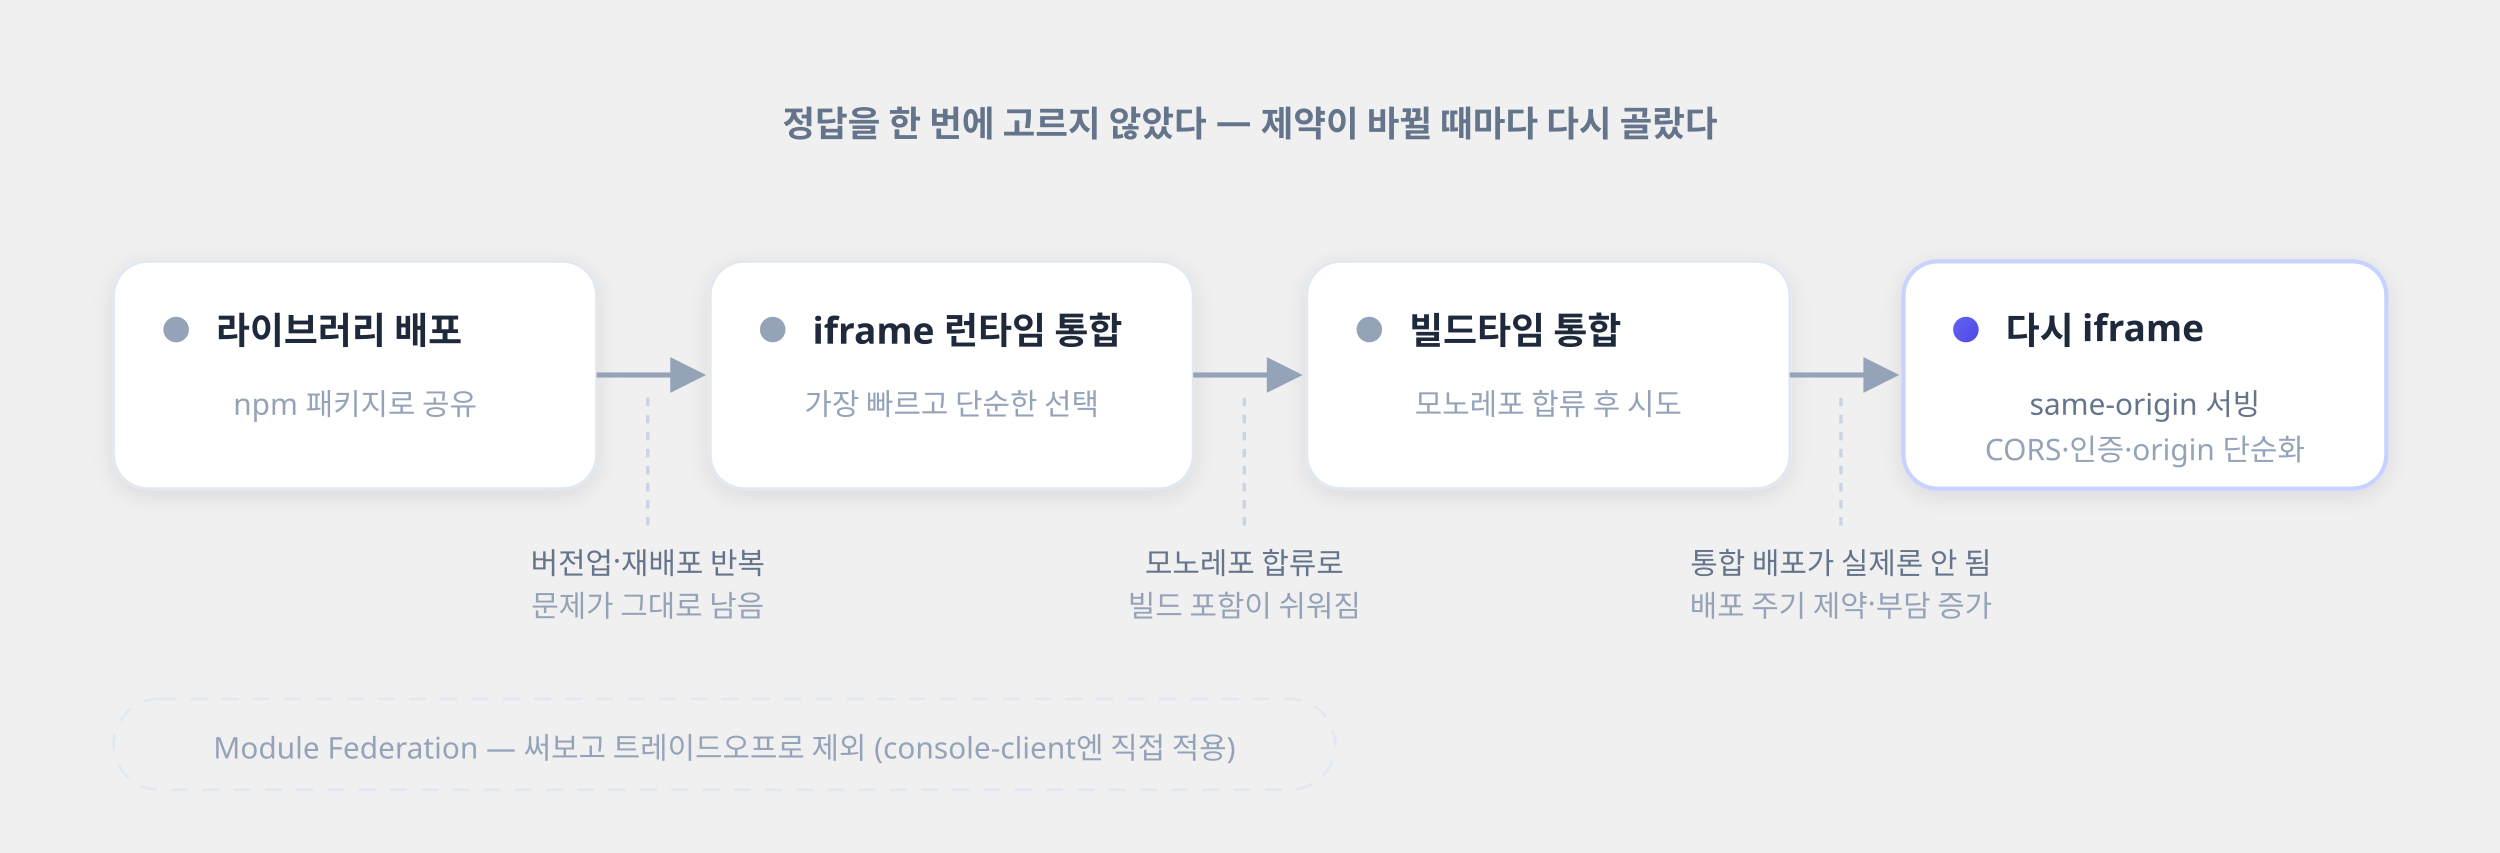
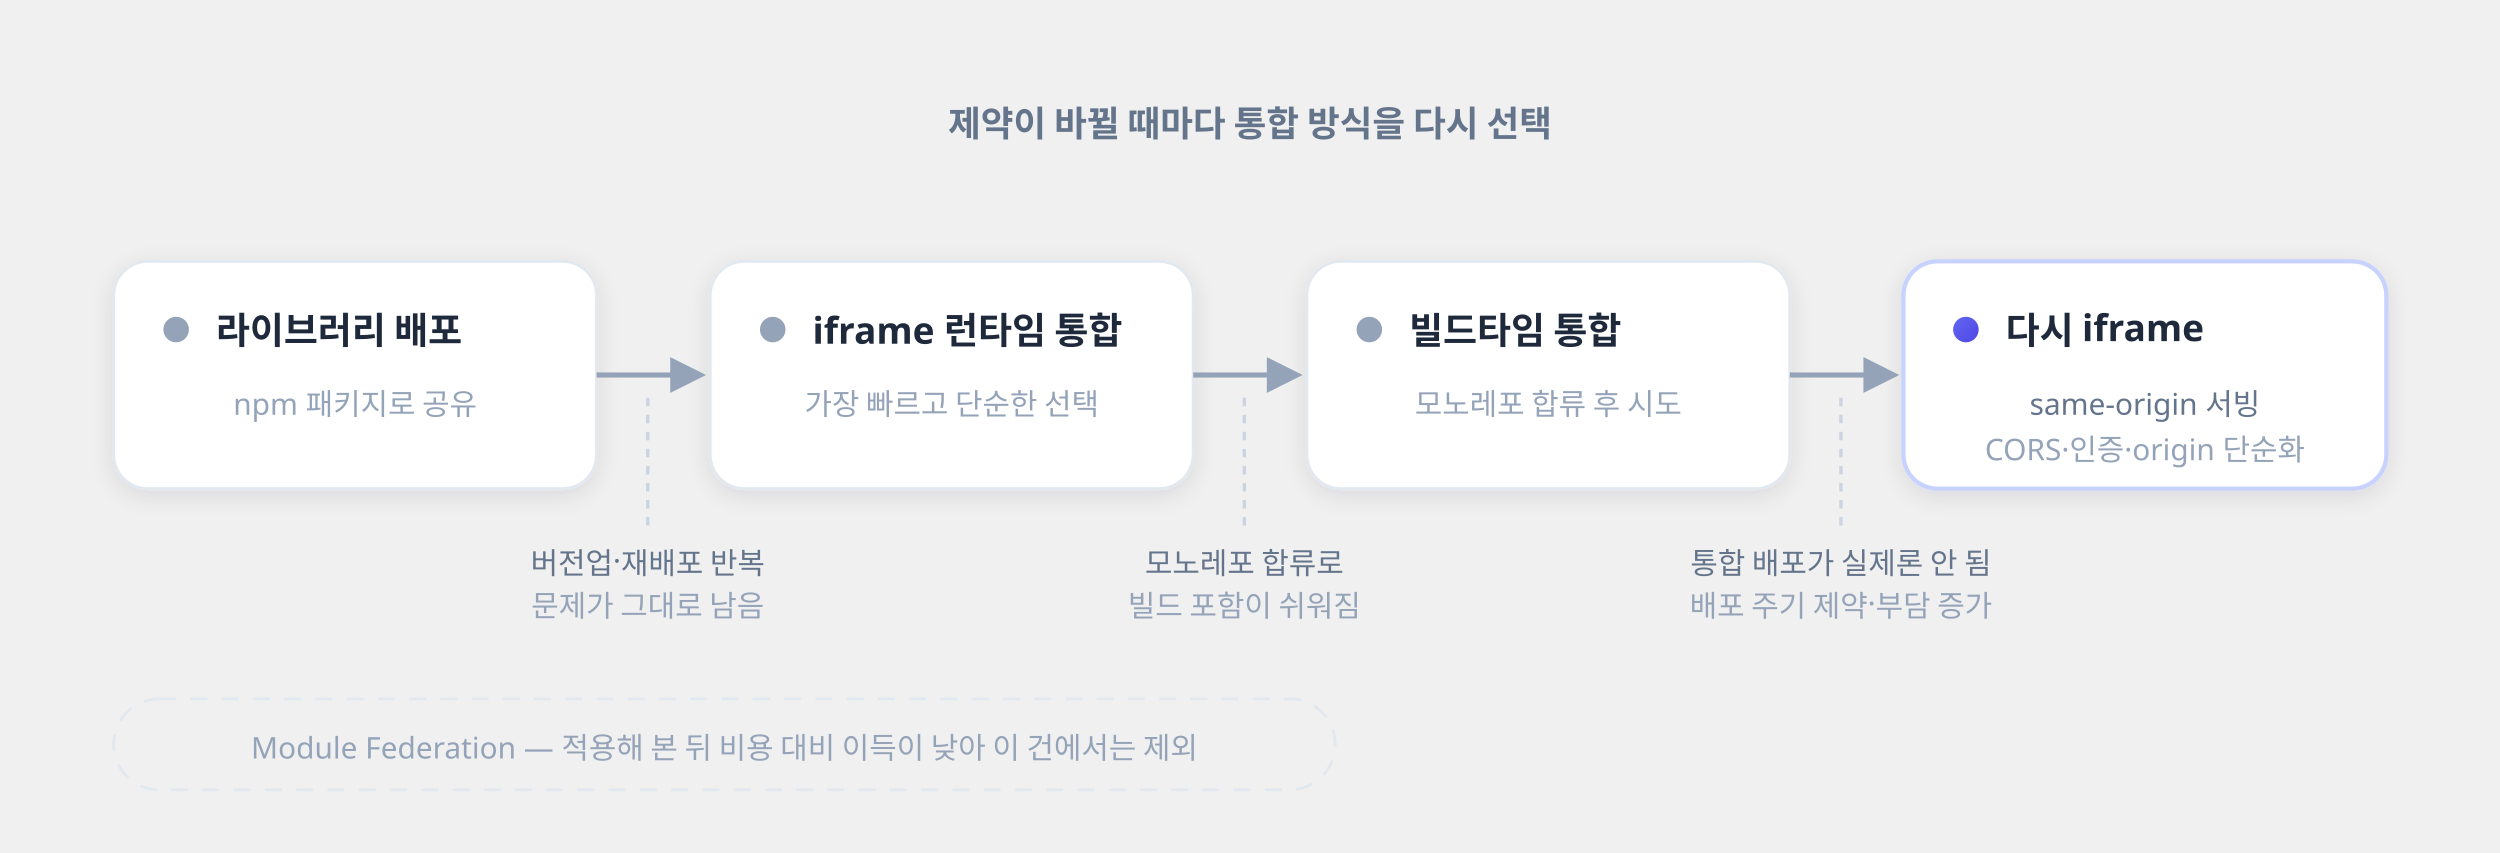
<svg xmlns="http://www.w3.org/2000/svg" viewBox="0 0 880 300" font-family="Noto Sans KR, Apple SD Gothic Neo, Malgun Gothic, sans-serif">
  <defs>
    <linearGradient id="gIndigo" x1="0" y1="0" x2="1" y2="1">
      <stop offset="0" stop-color="#6366f1" />
      <stop offset="1" stop-color="#4f46e5" />
    </linearGradient>
    <filter id="fShadow" x="-20%" y="-20%" width="140%" height="140%">
      <feDropShadow dx="0" dy="2" stdDeviation="4" flood-color="#0f172a" flood-opacity="0.10" />
    </filter>
    <marker id="arr" viewBox="0 0 10 10" refX="8" refY="5" markerWidth="7" markerHeight="7" orient="auto-start-reverse">
      <path d="M0,0 L10,5 L0,10 z" fill="#94a3b8" />
    </marker>
  </defs>
-   <text x="440" y="48" font-size="12.5" font-weight="700" fill="#64748b" text-anchor="middle">정답을 한 번에 고르지 않았다 — 제약이 바뀔 때마다 다시 골랐다</text>
+   <text x="440" y="48" font-size="12.5" font-weight="700" fill="#64748b" text-anchor="middle">제약이 바뀔 때마다 통합 방식을 다시 선택</text>
  <g filter="url(#fShadow)">
    <rect x="40" y="92" width="170" height="80" rx="12" fill="#ffffff" stroke="#e2e8f0" />
  </g>
  <circle cx="62" cy="116" r="4.5" fill="#94a3b8" />
  <text x="76" y="121" font-size="13" font-weight="700" fill="#1e293b">라이브러리 배포</text>
  <text x="125" y="146" font-size="10.5" fill="#94a3b8" text-anchor="middle">npm 패키지로 공유</text>
  <g filter="url(#fShadow)">
    <rect x="250" y="92" width="170" height="80" rx="12" fill="#ffffff" stroke="#e2e8f0" />
  </g>
  <circle cx="272" cy="116" r="4.5" fill="#94a3b8" />
  <text x="286" y="121" font-size="13" font-weight="700" fill="#1e293b">iframe 런타임 통합</text>
  <text x="335" y="146" font-size="10.5" fill="#94a3b8" text-anchor="middle">가장 빠르고 단순한 선택</text>
  <g filter="url(#fShadow)">
    <rect x="460" y="92" width="170" height="80" rx="12" fill="#ffffff" stroke="#e2e8f0" />
  </g>
  <circle cx="482" cy="116" r="4.5" fill="#94a3b8" />
  <text x="496" y="121" font-size="13" font-weight="700" fill="#1e293b">빌드타임 통합</text>
  <text x="545" y="146" font-size="10.5" fill="#94a3b8" text-anchor="middle">모노레포 합류 후 시도</text>
  <g filter="url(#fShadow)">
    <rect x="670" y="92" width="170" height="80" rx="12" fill="#ffffff" stroke="#c7d2fe" stroke-width="1.5" />
  </g>
  <circle cx="692" cy="116" r="4.5" fill="url(#gIndigo)" />
  <text x="706" y="121" font-size="13" font-weight="700" fill="#1e293b">다시 iframe</text>
  <text x="755" y="146" font-size="10.5" fill="#64748b" text-anchor="middle">same-origin 서빙</text>
  <text x="755" y="162" font-size="10.5" fill="#94a3b8" text-anchor="middle">CORS·인증·origin 단순화</text>
  <line x1="210" y1="132" x2="246" y2="132" stroke="#94a3b8" stroke-width="1.8" marker-end="url(#arr)" />
  <line x1="420" y1="132" x2="456" y2="132" stroke="#94a3b8" stroke-width="1.8" marker-end="url(#arr)" />
  <line x1="630" y1="132" x2="666" y2="132" stroke="#94a3b8" stroke-width="1.8" marker-end="url(#arr)" />
  <line x1="228" y1="140" x2="228" y2="186" stroke="#cbd5e1" stroke-width="1.2" stroke-dasharray="3 3" />
  <text x="228" y="202" font-size="10.5" fill="#64748b" text-anchor="middle">버전업·재배포 반복</text>
  <text x="228" y="217" font-size="10.5" fill="#94a3b8" text-anchor="middle">문제가 그대로 남음</text>
  <line x1="438" y1="140" x2="438" y2="186" stroke="#cbd5e1" stroke-width="1.2" stroke-dasharray="3 3" />
  <text x="438" y="202" font-size="10.5" fill="#64748b" text-anchor="middle">모노레포 합류로</text>
  <text x="438" y="217" font-size="10.5" fill="#94a3b8" text-anchor="middle">빌드 포함이 쉬워짐</text>
  <line x1="648" y1="140" x2="648" y2="186" stroke="#cbd5e1" stroke-width="1.2" stroke-dasharray="3 3" />
  <text x="648" y="202" font-size="10.5" fill="#64748b" text-anchor="middle">통합 배포가 실제론 안 됨</text>
  <text x="648" y="217" font-size="10.5" fill="#94a3b8" text-anchor="middle">배포 주기 제약·부담 증가</text>
  <rect x="40" y="246" width="430" height="32" rx="16" fill="none" stroke="#e2e8f0" stroke-dasharray="6 5" />
-   <text x="255" y="267" font-size="10.5" fill="#94a3b8" text-anchor="middle">Module Federation — 써보고 트레이드오프로 제외 (console-client엔 직접 적용)</text>
+   <text x="255" y="267" font-size="10.5" fill="#94a3b8" text-anchor="middle">Module Federation — 적용해 본 뒤 비용 대비 이득이 낮아 이 건에서는 제외</text>
</svg>
